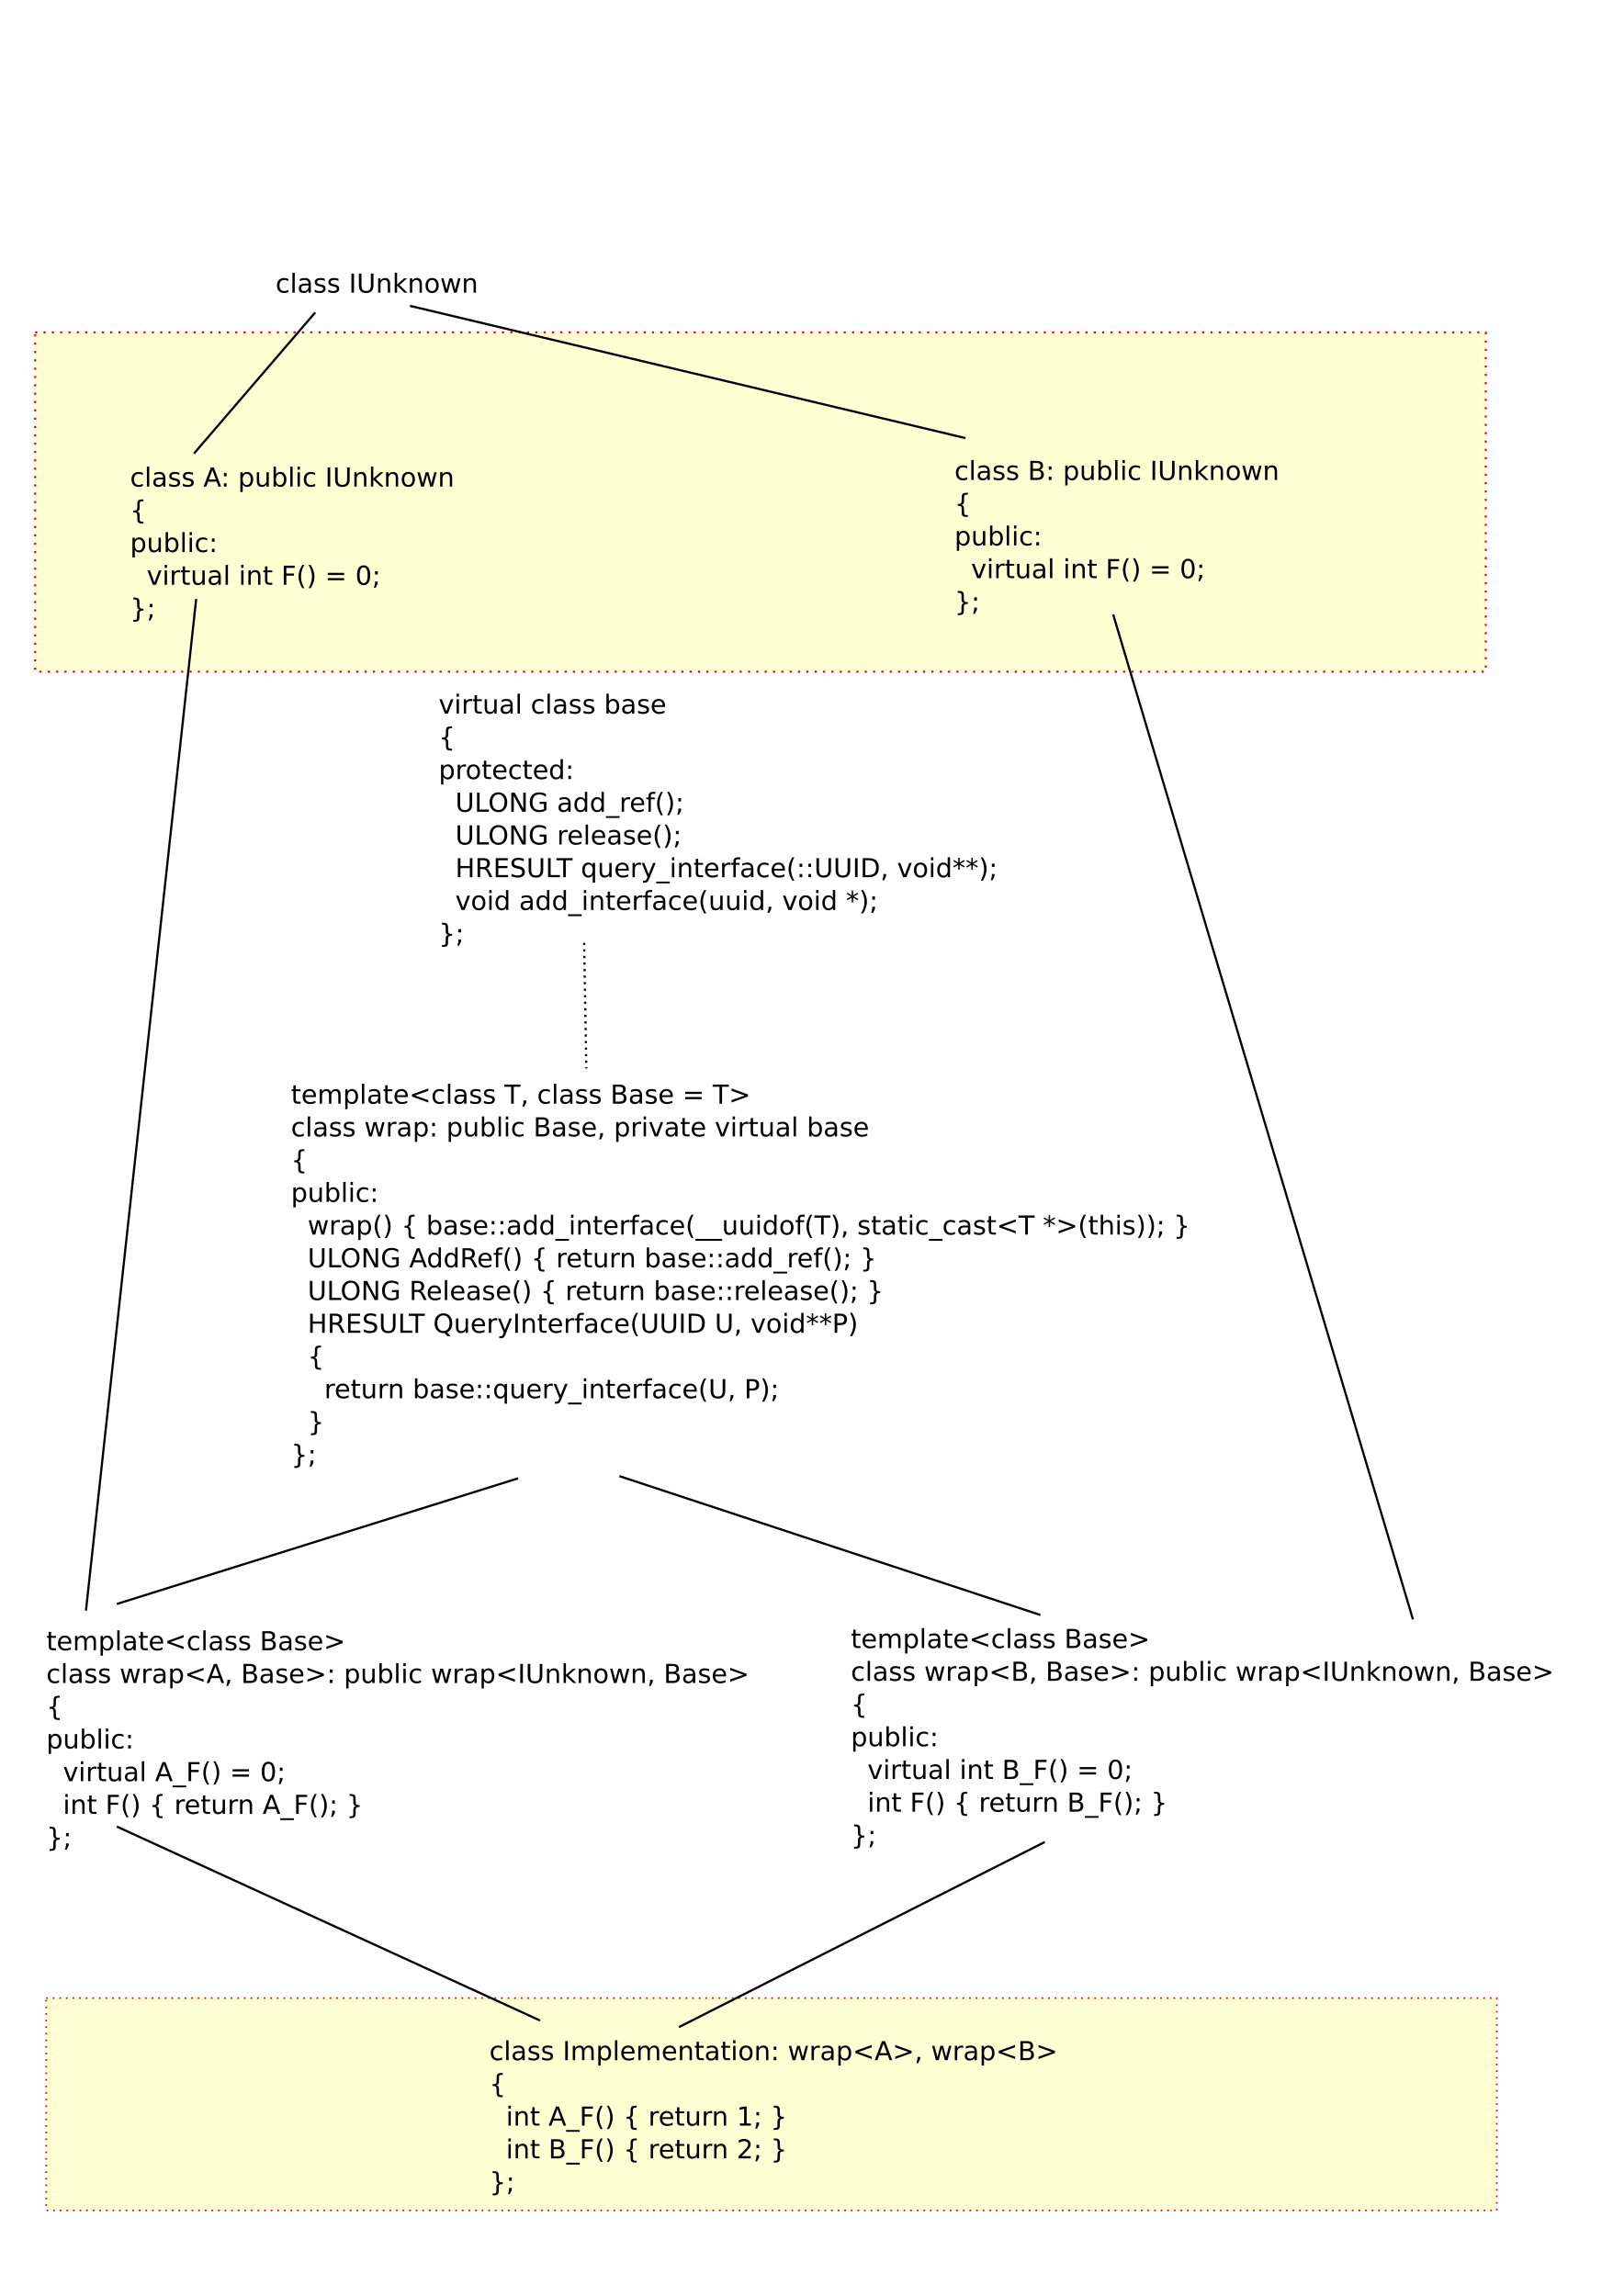
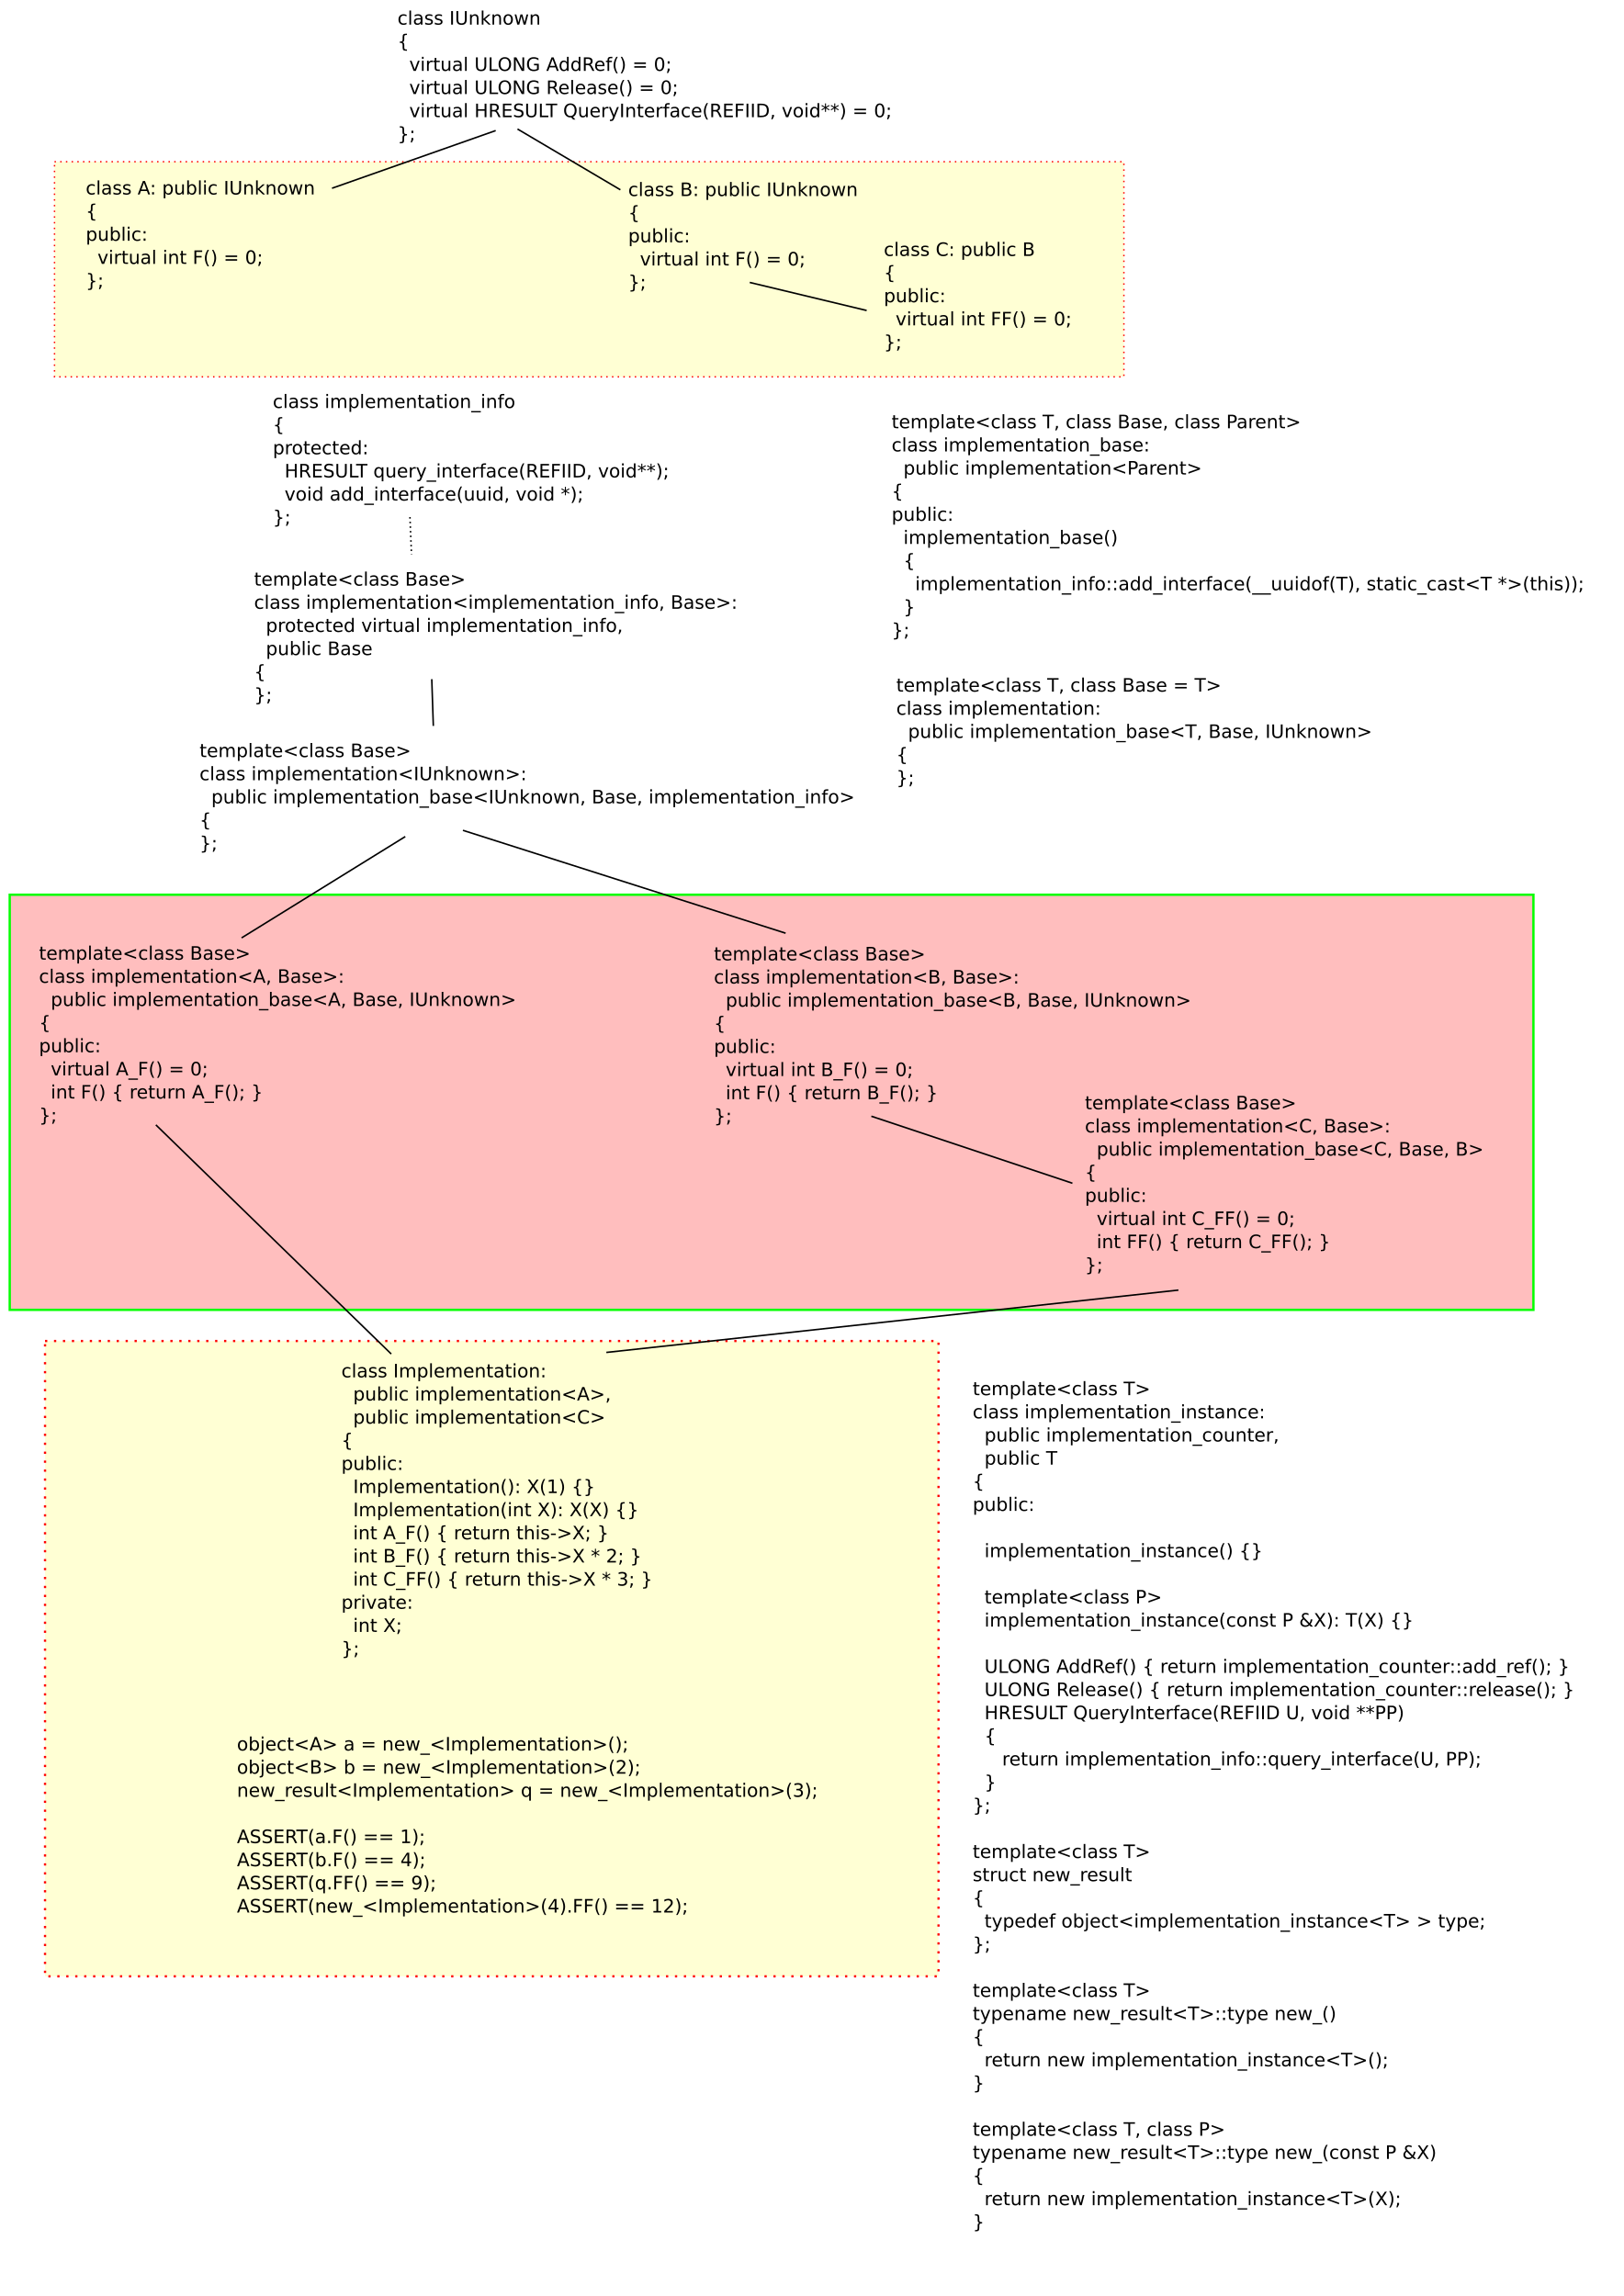
- <svg xmlns="http://www.w3.org/2000/svg" width="744.094" height="1052.362" id="svg2">
+ <svg xmlns="http://www.w3.org/2000/svg" width="1052.362px" height="1488.189px" id="svg2">
  <defs id="defs4" />
  <g id="layer1">
-     <rect style="fill:#ffffd4;fill-opacity:1;stroke:#ff0000;stroke-width:0.955;stroke-miterlimit:4;stroke-dasharray:0.955 2.865;stroke-dashoffset:0;stroke-opacity:1" id="rect2849" width="664.775" height="155.544" x="16.115" y="152.326" />
-     <rect style="fill:#ffffd4;fill-opacity:1;stroke:#ff0000;stroke-width:0.755;stroke-miterlimit:4;stroke-dasharray:0.755 2.266 ;stroke-dashoffset:0;stroke-opacity:1" id="rect3577" width="664.775" height="97.313" x="21.166" y="915.823" />
-     <text xml:space="preserve" style="font-size:12px;font-style:normal;font-weight:normal;fill:#000000;fill-opacity:1;stroke:none;stroke-width:1px;stroke-linecap:butt;stroke-linejoin:miter;stroke-opacity:1;font-family:Bitstream Vera Sans" x="59.599" y="223.027" id="text1306">
-       <tspan id="tspan1308" x="59.599" y="223.027">class A: public IUnknown</tspan>
-       <tspan x="59.599" y="238.027" id="tspan1338">{</tspan>
-       <tspan x="59.599" y="253.027" id="tspan2839">public:</tspan>
-       <tspan x="59.599" y="268.027" id="tspan1378">  virtual int F() = 0;</tspan>
-       <tspan x="59.599" y="283.027" id="tspan1342">};</tspan>
-       <tspan x="59.599" y="298.027" id="tspan1336" />
-       <tspan x="59.599" y="313.027" id="tspan1334" />
+     <rect style="fill:#ffbebe;fill-opacity:1;stroke:#03ff00;stroke-width:1.51;stroke-miterlimit:4;stroke-dasharray:none;stroke-dashoffset:0;stroke-opacity:1" id="rect1391" width="987.452" height="269.068" x="6.299" y="579.932" />
+     <rect style="fill:#ffffd4;fill-opacity:1;stroke:#ff0000;stroke-width:0.923;stroke-miterlimit:4;stroke-dasharray:0.923 2.77 ;stroke-dashoffset:0;stroke-opacity:1" id="rect2849" width="693.019" height="139.439" x="35.328" y="104.82" />
+     <rect style="fill:#ffffd4;fill-opacity:1;stroke:#ff0000;stroke-width:1.45;stroke-miterlimit:4;stroke-dasharray:1.45 4.351 ;stroke-dashoffset:0;stroke-opacity:1" id="rect3577" width="579.031" height="411.804" x="29.188" y="869.189" />
+     <text xml:space="preserve" style="font-size:12px;font-style:normal;font-weight:normal;fill:#000000;fill-opacity:1;stroke:none;stroke-width:1px;stroke-linecap:butt;stroke-linejoin:miter;stroke-opacity:1;font-family:Bitstream Vera Sans" x="55.558" y="126.052" id="text1306">
+       <tspan id="tspan1308" x="55.558" y="126.052">class A: public IUnknown</tspan>
+       <tspan x="55.558" y="141.052" id="tspan1338">{</tspan>
+       <tspan x="55.558" y="156.052" id="tspan2839">public:</tspan>
+       <tspan x="55.558" y="171.052" id="tspan1378">  virtual int F() = 0;</tspan>
+       <tspan x="55.558" y="186.052" id="tspan1342">};</tspan>
+       <tspan x="55.558" y="201.052" id="tspan1336" />
+       <tspan x="55.558" y="216.052" id="tspan1334" />
    </text>
-     <text xml:space="preserve" style="font-size:12px;font-style:normal;font-weight:normal;fill:#000000;fill-opacity:1;stroke:none;stroke-width:1px;stroke-linecap:butt;stroke-linejoin:miter;stroke-opacity:1;font-family:Bitstream Vera Sans" x="437.396" y="219.996" id="text1310">
-       <tspan id="tspan1312" x="437.396" y="219.996">class B: public IUnknown</tspan>
-       <tspan x="437.396" y="234.996" id="tspan1344">{</tspan>
-       <tspan x="437.396" y="249.996" id="tspan2837">public:</tspan>
-       <tspan x="437.396" y="264.996" id="tspan1346">  virtual int F() = 0;</tspan>
-       <tspan x="437.396" y="279.996" id="tspan1348">};</tspan>
+     <text xml:space="preserve" style="font-size:12px;font-style:normal;font-weight:normal;fill:#000000;fill-opacity:1;stroke:none;stroke-width:1px;stroke-linecap:butt;stroke-linejoin:miter;stroke-opacity:1;font-family:Bitstream Vera Sans" x="407.091" y="127.062" id="text1310">
+       <tspan id="tspan1312" x="407.091" y="127.062">class B: public IUnknown</tspan>
+       <tspan x="407.091" y="142.062" id="tspan1344">{</tspan>
+       <tspan x="407.091" y="157.062" id="tspan2837">public:</tspan>
+       <tspan x="407.091" y="172.062" id="tspan1346">  virtual int F() = 0;</tspan>
+       <tspan x="407.091" y="187.062" id="tspan1348">};</tspan>
    </text>
-     <text xml:space="preserve" style="font-size:12px;font-style:normal;font-weight:normal;fill:#000000;fill-opacity:1;stroke:none;stroke-width:1px;stroke-linecap:butt;stroke-linejoin:miter;stroke-opacity:1;font-family:Bitstream Vera Sans" x="126.269" y="134.134" id="text1314">
-       <tspan x="126.269" y="134.134" id="tspan1357">class IUnknown</tspan>
+     <text xml:space="preserve" style="font-size:12px;font-style:normal;font-weight:normal;fill:#000000;fill-opacity:1;stroke:none;stroke-width:1px;stroke-linecap:butt;stroke-linejoin:miter;stroke-opacity:1;font-family:Bitstream Vera Sans" x="257.589" y="15.946" id="text1314">
+       <tspan x="257.589" y="15.946" id="tspan1357">class IUnknown</tspan>
+       <tspan x="257.589" y="30.946" id="tspan1383">{</tspan>
+       <tspan x="257.589" y="45.946" id="tspan1387">  virtual ULONG AddRef() = 0;</tspan>
+       <tspan x="257.589" y="60.946" id="tspan1389">  virtual ULONG Release() = 0;</tspan>
+       <tspan x="257.589" y="75.946" id="tspan1475">  virtual HRESULT QueryInterface(REFIID, void**) = 0;</tspan>
+       <tspan x="257.589" y="90.946" id="tspan1385">};</tspan>
    </text>
-     <path style="fill:none;fill-opacity:0.75;fill-rule:evenodd;stroke:#000000;stroke-width:1px;stroke-linecap:butt;stroke-linejoin:miter;stroke-opacity:1" d="M 88.893,207.875 L 144.452,143.225" id="path1318" />
-     <path style="fill:none;fill-opacity:0.75;fill-rule:evenodd;stroke:#000000;stroke-width:1px;stroke-linecap:butt;stroke-linejoin:miter;stroke-opacity:1" d="M 187.888,140.194 L 442.447,200.804" id="path1320" />
-     <text xml:space="preserve" style="font-size:12px;font-style:normal;font-weight:normal;fill:#000000;fill-opacity:1;stroke:none;stroke-width:1px;stroke-linecap:butt;stroke-linejoin:miter;stroke-opacity:1;font-family:Bitstream Vera Sans" x="21.213" y="756.387" id="text1322">
-       <tspan id="tspan1324" x="21.213" y="756.387">template&lt;class Base&gt;</tspan>
-       <tspan x="21.213" y="771.387" id="tspan5063">class wrap&lt;A, Base&gt;: public wrap&lt;IUnknown, Base&gt;</tspan>
-       <tspan x="21.213" y="786.387" id="tspan1350">{</tspan>
-       <tspan x="21.213" y="801.387" id="tspan1376">public:</tspan>
-       <tspan x="21.213" y="816.387" id="tspan2097">  virtual A_F() = 0;</tspan>
-       <tspan x="21.213" y="831.387" id="tspan1358">  int F() { return A_F(); }</tspan>
-       <tspan x="21.213" y="846.387" id="tspan1352">};</tspan>
+     <path style="fill:none;fill-opacity:0.75;fill-rule:evenodd;stroke:#000000;stroke-width:1px;stroke-linecap:butt;stroke-linejoin:miter;stroke-opacity:1" d="M 215.162,122.012 L 321.229,84.636" id="path1318" />
+     <path style="fill:none;fill-opacity:0.75;fill-rule:evenodd;stroke:#000000;stroke-width:1px;stroke-linecap:butt;stroke-linejoin:miter;stroke-opacity:1" d="M 335.371,83.626 L 402.041,123.022" id="path1320" />
+     <text xml:space="preserve" style="font-size:12px;font-style:normal;font-weight:normal;fill:#000000;fill-opacity:1;stroke:none;stroke-width:1px;stroke-linecap:butt;stroke-linejoin:miter;stroke-opacity:1;font-family:Bitstream Vera Sans" x="25.254" y="622.037" id="text1322">
+       <tspan id="tspan1324" x="25.254" y="622.037">template&lt;class Base&gt;</tspan>
+       <tspan x="25.254" y="637.037" id="tspan5063">class implementation&lt;A, Base&gt;: </tspan>
+       <tspan x="25.254" y="652.037" id="tspan2859">  public implementation_base&lt;A, Base, IUnknown&gt;</tspan>
+       <tspan x="25.254" y="667.037" id="tspan1350">{</tspan>
+       <tspan x="25.254" y="682.037" id="tspan1376">public:</tspan>
+       <tspan x="25.254" y="697.037" id="tspan2097">  virtual A_F() = 0;</tspan>
+       <tspan x="25.254" y="712.037" id="tspan1358">  int F() { return A_F(); }</tspan>
+       <tspan x="25.254" y="727.037" id="tspan1352">};</tspan>
    </text>
-     <path style="fill:none;fill-opacity:0.75;fill-rule:evenodd;stroke:#000000;stroke-width:1px;stroke-linecap:butt;stroke-linejoin:miter;stroke-opacity:1" d="M 89.904,274.545 L 39.396,738.205" id="path1326" />
-     <path style="fill:none;fill-opacity:0.75;fill-rule:evenodd;stroke:#000000;stroke-width:1px;stroke-linecap:butt;stroke-linejoin:miter;stroke-opacity:1" d="M 647.508,742.245 L 510.127,281.616" id="path1328" />
-     <text xml:space="preserve" style="font-size:12px;font-style:normal;font-weight:normal;fill:#000000;fill-opacity:1;stroke:none;stroke-width:1px;stroke-linecap:butt;stroke-linejoin:miter;stroke-opacity:1;font-family:Bitstream Vera Sans" x="389.919" y="755.377" id="text1330">
-       <tspan id="tspan1332" x="389.919" y="755.377">template&lt;class Base&gt;</tspan>
-       <tspan x="389.919" y="770.377" id="tspan5065">class wrap&lt;B, Base&gt;: public wrap&lt;IUnknown, Base&gt;</tspan>
-       <tspan x="389.919" y="785.377" id="tspan1362">{</tspan>
-       <tspan x="389.919" y="800.377" id="tspan1374">public:</tspan>
-       <tspan x="389.919" y="815.377" id="tspan2099">  virtual int B_F() = 0;</tspan>
-       <tspan x="389.919" y="830.377" id="tspan1370">  int F() { return B_F(); }</tspan>
-       <tspan x="389.919" y="845.377" id="tspan1364">};</tspan>
+     <text xml:space="preserve" style="font-size:12px;font-style:normal;font-weight:normal;fill:#000000;fill-opacity:1;stroke:none;stroke-width:1px;stroke-linecap:butt;stroke-linejoin:miter;stroke-opacity:1;font-family:Bitstream Vera Sans" x="703.066" y="719.012" id="text1330">
+       <tspan id="tspan1332" x="703.066" y="719.012">template&lt;class Base&gt;</tspan>
+       <tspan x="703.066" y="734.012" id="tspan5065">class implementation&lt;C, Base&gt;: </tspan>
+       <tspan x="703.066" y="749.012" id="tspan2861">  public implementation_base&lt;C, Base, B&gt;</tspan>
+       <tspan x="703.066" y="764.012" id="tspan1362">{</tspan>
+       <tspan x="703.066" y="779.012" id="tspan1374">public:</tspan>
+       <tspan x="703.066" y="794.012" id="tspan2099">  virtual int C_FF() = 0;</tspan>
+       <tspan x="703.066" y="809.012" id="tspan1370">  int FF() { return C_FF(); }</tspan>
+       <tspan x="703.066" y="824.012" id="tspan1364">};</tspan>
    </text>
-     <text xml:space="preserve" style="font-size:12px;font-style:normal;font-weight:normal;fill:#000000;fill-opacity:1;stroke:none;stroke-width:1px;stroke-linecap:butt;stroke-linejoin:miter;stroke-opacity:1;font-family:Bitstream Vera Sans" x="201.02" y="327.073" id="text1380">
-       <tspan id="tspan1382" x="201.02" y="327.073">virtual class base</tspan>
-       <tspan x="201.02" y="342.073" id="tspan1384">{</tspan>
-       <tspan x="201.02" y="357.073" id="tspan2101">protected:</tspan>
-       <tspan x="201.02" y="372.073" id="tspan1359">  ULONG add_ref();</tspan>
-       <tspan x="201.02" y="387.073" id="tspan1390">  ULONG release();</tspan>
-       <tspan x="201.02" y="402.073" id="tspan2103">  HRESULT query_interface(::UUID, void**);</tspan>
-       <tspan x="201.02" y="417.073" id="tspan1367">  void add_interface(uuid, void *);</tspan>
-       <tspan x="201.02" y="432.073" id="tspan1386">};</tspan>
+     <text xml:space="preserve" style="font-size:12px;font-style:normal;font-weight:normal;fill:#000000;fill-opacity:1;stroke:none;stroke-width:1px;stroke-linecap:butt;stroke-linejoin:miter;stroke-opacity:1;font-family:Bitstream Vera Sans" x="176.777" y="264.443" id="text1380">
+       <tspan id="tspan1382" x="176.777" y="264.443">class implementation_info</tspan>
+       <tspan x="176.777" y="279.443" id="tspan1384">{</tspan>
+       <tspan x="176.777" y="294.443" id="tspan2101">protected:</tspan>
+       <tspan x="176.777" y="309.443" id="tspan2103">  HRESULT query_interface(REFIID, void**);</tspan>
+       <tspan x="176.777" y="324.443" id="tspan1367">  void add_interface(uuid, void *);</tspan>
+       <tspan x="176.777" y="339.443" id="tspan1386">};</tspan>
    </text>
-     <path style="fill:#000000;fill-opacity:1;fill-rule:evenodd;stroke:#000000;stroke-width:1;stroke-linecap:butt;stroke-linejoin:miter;stroke-opacity:1;stroke-miterlimit:4;stroke-dasharray:1,2;stroke-dashoffset:0" d="M 267.69,432.129 L 268.701,489.707" id="path1392" />
-     <text xml:space="preserve" style="font-size:12px;font-style:normal;font-weight:normal;fill:#000000;fill-opacity:1;stroke:none;stroke-width:1px;stroke-linecap:butt;stroke-linejoin:miter;stroke-opacity:1;font-family:Bitstream Vera Sans" x="224.254" y="944.276" id="text4302">
-       <tspan id="tspan4304" x="224.254" y="944.276">class Implementation: wrap&lt;A&gt;, wrap&lt;B&gt;</tspan>
-       <tspan x="224.254" y="959.276" id="tspan4306">{</tspan>
-       <tspan x="224.254" y="974.276" id="tspan4310">  int A_F() { return 1; }</tspan>
-       <tspan x="224.254" y="989.276" id="tspan4312">  int B_F() { return 2; }</tspan>
-       <tspan x="224.254" y="1004.276" id="tspan4308">};</tspan>
+     <path style="fill:#000000;fill-opacity:1;fill-rule:evenodd;stroke:#000000;stroke-width:1;stroke-linecap:butt;stroke-linejoin:miter;stroke-miterlimit:4;stroke-dasharray:1 2 ;stroke-dashoffset:0;stroke-opacity:1" d="M 265.67,335.154 L 266.68,359.398" id="path1392" />
+     <text xml:space="preserve" style="font-size:12px;font-style:normal;font-weight:normal;fill:#000000;fill-opacity:1;stroke:none;stroke-width:1px;stroke-linecap:butt;stroke-linejoin:miter;stroke-opacity:1;font-family:Bitstream Vera Sans" x="221.223" y="892.758" id="text4302">
+       <tspan id="tspan4304" x="221.223" y="892.758">class Implementation:</tspan>
+       <tspan x="221.223" y="907.758" id="tspan2947">  public implementation&lt;A&gt;,</tspan>
+       <tspan x="221.223" y="922.758" id="tspan2949">  public implementation&lt;C&gt;</tspan>
+       <tspan x="221.223" y="937.758" id="tspan2945">{</tspan>
+       <tspan x="221.223" y="952.758" id="tspan1546">public:</tspan>
+       <tspan x="221.223" y="967.758" id="tspan1548">  Implementation(): X(1) {}</tspan>
+       <tspan x="221.223" y="982.758" id="tspan1550">  Implementation(int X): X(X) {}</tspan>
+       <tspan x="221.223" y="997.758" id="tspan4310">  int A_F() { return this-&gt;X; }</tspan>
+       <tspan x="221.223" y="1012.758" id="tspan4312">  int B_F() { return this-&gt;X * 2; }</tspan>
+       <tspan x="221.223" y="1027.758" id="tspan2941">  int C_FF() { return this-&gt;X * 3; }</tspan>
+       <tspan x="221.223" y="1042.758" id="tspan1552">private:</tspan>
+       <tspan x="221.223" y="1057.758" id="tspan1554">  int X;</tspan>
+       <tspan x="221.223" y="1072.758" id="tspan4308">};</tspan>
    </text>
-     <path style="fill:none;fill-opacity:0.75;fill-rule:evenodd;stroke:#000000;stroke-width:1px;stroke-linecap:butt;stroke-linejoin:miter;stroke-opacity:1" d="M 53.538,837.2 L 247.487,926.093" id="path4314" />
-     <path style="fill:none;fill-opacity:0.75;fill-rule:evenodd;stroke:#000000;stroke-width:1px;stroke-linecap:butt;stroke-linejoin:miter;stroke-opacity:1" d="M 478.812,844.271 L 311.127,929.124" id="path4316" />
-     <text xml:space="preserve" style="font-size:12px;font-style:normal;font-weight:normal;fill:#000000;fill-opacity:1;stroke:none;stroke-width:1px;stroke-linecap:butt;stroke-linejoin:miter;stroke-opacity:1;font-family:Bitstream Vera Sans" x="133.34" y="505.87" id="text5031">
-       <tspan x="133.34" y="505.87" id="tspan5049">template&lt;class T, class Base = T&gt;</tspan>
-       <tspan x="133.34" y="520.87" id="tspan5035">class wrap: public Base, private virtual base</tspan>
-       <tspan x="133.34" y="535.87" id="tspan5037">{</tspan>
-       <tspan x="133.34" y="550.87" id="tspan5041">public:</tspan>
-       <tspan x="133.34" y="565.87" id="tspan5043">  wrap() { base::add_interface(__uuidof(T), static_cast&lt;T *&gt;(this)); }</tspan>
-       <tspan x="133.34" y="580.87" id="tspan5051">  ULONG AddRef() { return base::add_ref(); }</tspan>
-       <tspan x="133.34" y="595.87" id="tspan5053">  ULONG Release() { return base::release(); }</tspan>
-       <tspan x="133.34" y="610.87" id="tspan5055">  HRESULT QueryInterface(UUID U, void**P)</tspan>
-       <tspan x="133.34" y="625.87" id="tspan5057">  {</tspan>
-       <tspan x="133.34" y="640.87" id="tspan5061">    return base::query_interface(U, P);</tspan>
-       <tspan x="133.34" y="655.87" id="tspan5059">  }</tspan>
-       <tspan x="133.34" y="670.87" id="tspan5039">};</tspan>
+     <path style="fill:none;fill-opacity:0.75;fill-rule:evenodd;stroke:#000000;stroke-width:1px;stroke-linecap:butt;stroke-linejoin:miter;stroke-opacity:1" d="M 101.015,729.113 L 253.548,877.606" id="path4314" />
+     <path style="fill:none;fill-opacity:0.75;fill-rule:evenodd;stroke:#000000;stroke-width:1px;stroke-linecap:butt;stroke-linejoin:miter;stroke-opacity:1" d="M 763.675,836.19 L 392.949,876.596" id="path4316" />
+     <text xml:space="preserve" style="font-size:12px;font-style:normal;font-weight:normal;fill:#000000;fill-opacity:1;stroke:none;stroke-width:1px;stroke-linecap:butt;stroke-linejoin:miter;stroke-opacity:1;font-family:Bitstream Vera Sans" x="580.838" y="448.291" id="text5031">
+       <tspan x="580.838" y="448.291" id="tspan5049">template&lt;class T, class Base = T&gt;</tspan>
+       <tspan x="580.838" y="463.291" id="tspan5035">class implementation:</tspan>
+       <tspan x="580.838" y="478.291" id="tspan2943">  public implementation_base&lt;T, Base, IUnknown&gt;</tspan>
+       <tspan x="580.838" y="493.291" id="tspan5059">{</tspan>
+       <tspan x="580.838" y="508.291" id="tspan5039">};</tspan>
    </text>
-     <path style="fill:none;fill-opacity:0.75;fill-rule:evenodd;stroke:#000000;stroke-width:1px;stroke-linecap:butt;stroke-linejoin:miter;stroke-opacity:1" d="M 53.538,735.174 L 237.386,677.596" id="path5045" />
-     <path style="fill:none;fill-opacity:0.75;fill-rule:evenodd;stroke:#000000;stroke-width:1px;stroke-linecap:butt;stroke-linejoin:miter;stroke-opacity:1" d="M 283.853,676.585 L 476.792,740.225" id="path5047" />
+     <path style="fill:none;fill-opacity:0.75;fill-rule:evenodd;stroke:#000000;stroke-width:1px;stroke-linecap:butt;stroke-linejoin:miter;stroke-opacity:1" d="M 156.574,607.895 L 262.64,542.235" id="path5045" />
+     <path style="fill:none;fill-opacity:0.75;fill-rule:evenodd;stroke:#000000;stroke-width:1px;stroke-linecap:butt;stroke-linejoin:miter;stroke-opacity:1" d="M 300.015,538.195 L 509.117,604.865" id="path5047" />
+     <text xml:space="preserve" style="font-size:12px;font-style:normal;font-weight:normal;fill:#000000;fill-opacity:1;stroke:none;stroke-width:1px;stroke-linecap:butt;stroke-linejoin:miter;stroke-opacity:1;font-family:Bitstream Vera Sans" x="577.807" y="277.575" id="text2845">
+       <tspan id="tspan2847" x="577.807" y="277.575">template&lt;class T, class Base, class Parent&gt;</tspan>
+       <tspan x="577.807" y="292.575" id="tspan2849">class implementation_base:</tspan>
+       <tspan x="577.807" y="307.575" id="tspan2951">  public implementation&lt;Parent&gt;</tspan>
+       <tspan x="577.807" y="322.575" id="tspan2851">{</tspan>
+       <tspan x="577.807" y="337.575" id="tspan2855">public:</tspan>
+       <tspan x="577.807" y="352.575" id="tspan2857">  implementation_base() </tspan>
+       <tspan x="577.807" y="367.575" id="tspan2897">  { </tspan>
+       <tspan x="577.807" y="382.575" id="tspan2899">    implementation_info::add_interface(__uuidof(T), static_cast&lt;T *&gt;(this));</tspan>
+       <tspan x="577.807" y="397.575" id="tspan2901">  }</tspan>
+       <tspan x="577.807" y="412.575" id="tspan2853">};</tspan>
+     </text>
+     <path style="fill:none;fill-opacity:0.75;fill-rule:evenodd;stroke:#000000;stroke-width:1px;stroke-linecap:butt;stroke-linejoin:miter;stroke-opacity:1" d="M 280.822,470.514 L 279.812,440.21" id="path2863" />
+     <text xml:space="preserve" style="font-size:12px;font-style:normal;font-weight:normal;fill:#000000;fill-opacity:1;stroke:none;stroke-width:1px;stroke-linecap:butt;stroke-linejoin:miter;stroke-opacity:1;font-family:Bitstream Vera Sans" x="129.3" y="490.717" id="text2871">
+       <tspan id="tspan2873" x="129.3" y="490.717">template&lt;class Base&gt;</tspan>
+       <tspan x="129.3" y="505.717" id="tspan2875">class implementation&lt;IUnknown&gt;: </tspan>
+       <tspan x="129.3" y="520.717" id="tspan2881">  public implementation_base&lt;IUnknown, Base, implementation_info&gt;</tspan>
+       <tspan x="129.3" y="535.717" id="tspan2877">{</tspan>
+       <tspan x="129.3" y="550.717" id="tspan2879">};</tspan>
+     </text>
+     <text xml:space="preserve" style="font-size:12px;font-style:normal;font-weight:normal;fill:#000000;fill-opacity:1;stroke:none;stroke-width:1px;stroke-linecap:butt;stroke-linejoin:miter;stroke-opacity:1;font-family:Bitstream Vera Sans" x="164.655" y="379.601" id="text2883">
+       <tspan id="tspan2885" x="164.655" y="379.601">template&lt;class Base&gt;</tspan>
+       <tspan x="164.655" y="394.601" id="tspan2887">class implementation&lt;implementation_info, Base&gt;: </tspan>
+       <tspan x="164.655" y="409.601" id="tspan2891">  protected virtual implementation_info,</tspan>
+       <tspan x="164.655" y="424.601" id="tspan1485">  public Base</tspan>
+       <tspan x="164.655" y="439.601" id="tspan2893">{</tspan>
+       <tspan x="164.655" y="454.601" id="tspan2895">};</tspan>
+     </text>
+     <text xml:space="preserve" style="font-size:12px;font-style:normal;font-weight:normal;fill:#000000;fill-opacity:1;stroke:none;stroke-width:1px;stroke-linecap:butt;stroke-linejoin:miter;stroke-opacity:1;font-family:Bitstream Vera Sans" x="572.757" y="165.899" id="text2903">
+       <tspan id="tspan2905" x="572.757" y="165.899">class C: public B</tspan>
+       <tspan x="572.757" y="180.899" id="tspan2907">{</tspan>
+       <tspan x="572.757" y="195.899" id="tspan2911">public:</tspan>
+       <tspan x="572.757" y="210.899" id="tspan2913">  virtual int FF() = 0;</tspan>
+       <tspan x="572.757" y="225.899" id="tspan2909">};</tspan>
+     </text>
+     <path style="fill:none;fill-opacity:0.75;fill-rule:evenodd;stroke:#000000;stroke-width:1px;stroke-linecap:butt;stroke-linejoin:miter;stroke-opacity:1" d="M 485.883,183.072 L 561.645,201.255" id="path2915" />
+     <text xml:space="preserve" style="font-size:12px;font-style:normal;font-weight:normal;fill:#000000;fill-opacity:1;stroke:none;stroke-width:1px;stroke-linecap:butt;stroke-linejoin:miter;stroke-opacity:1;font-family:Bitstream Vera Sans" x="462.65" y="622.488" id="text2917">
+       <tspan id="tspan2919" x="462.65" y="622.488">template&lt;class Base&gt;</tspan>
+       <tspan x="462.65" y="637.488" id="tspan2923">class implementation&lt;B, Base&gt;:</tspan>
+       <tspan x="462.65" y="652.488" id="tspan2925">  public implementation_base&lt;B, Base, IUnknown&gt;</tspan>
+       <tspan x="462.65" y="667.488" id="tspan2927">{</tspan>
+       <tspan x="462.65" y="682.488" id="tspan2931">public:</tspan>
+       <tspan x="462.65" y="697.488" id="tspan2933">  virtual int B_F() = 0;</tspan>
+       <tspan x="462.65" y="712.488" id="tspan2935">  int F() { return B_F(); }</tspan>
+       <tspan x="462.65" y="727.488" id="tspan2929">};</tspan>
+     </text>
+     <path style="fill:none;fill-opacity:0.75;fill-rule:evenodd;stroke:#000000;stroke-width:1px;stroke-linecap:butt;stroke-linejoin:miter;stroke-opacity:1" d="M 564.675,723.503 L 694.985,766.94" id="path2937" />
+     <text xml:space="preserve" style="font-size:12px;font-style:normal;font-weight:normal;fill:#000000;fill-opacity:1;stroke:none;stroke-width:1px;stroke-linecap:butt;stroke-linejoin:miter;stroke-opacity:1;font-family:Bitstream Vera Sans" x="630.335" y="904.321" id="text1468">
+       <tspan id="tspan1470" x="630.335" y="904.321">template&lt;class T&gt;</tspan>
+       <tspan x="630.335" y="919.321" id="tspan1481">class implementation_instance:</tspan>
+       <tspan x="630.335" y="934.321" id="tspan1487">  public implementation_counter,</tspan>
+       <tspan x="630.335" y="949.321" id="tspan1489">  public T</tspan>
+       <tspan x="630.335" y="964.321" id="tspan1484">{</tspan>
+       <tspan x="630.335" y="979.321" id="tspan1490">public:</tspan>
+       <tspan x="630.335" y="994.321" id="tspan1500" />
+       <tspan x="630.335" y="1009.321" id="tspan1492">  implementation_instance() {}</tspan>
+       <tspan x="630.335" y="1024.321" id="tspan1502" />
+       <tspan x="630.335" y="1039.321" id="tspan1496">  template&lt;class P&gt;</tspan>
+       <tspan x="630.335" y="1054.321" id="tspan1494">  implementation_instance(const P &amp;X): T(X) {}</tspan>
+       <tspan x="630.335" y="1069.321" id="tspan1498" />
+       <tspan x="630.335" y="1084.321" id="tspan1504">  ULONG AddRef() { return implementation_counter::add_ref(); }</tspan>
+       <tspan x="630.335" y="1099.321" id="tspan1506">  ULONG Release() { return implementation_counter::release(); }</tspan>
+       <tspan x="630.335" y="1114.321" id="tspan1508">  HRESULT QueryInterface(REFIID U, void **PP)</tspan>
+       <tspan x="630.335" y="1129.321" id="tspan1510">  { </tspan>
+       <tspan x="630.335" y="1144.321" id="tspan1512">     return implementation_info::query_interface(U, PP); </tspan>
+       <tspan x="630.335" y="1159.321" id="tspan1514">  }</tspan>
+       <tspan x="630.335" y="1174.321" id="tspan1486">};</tspan>
+       <tspan x="630.335" y="1189.321" id="tspan1528" />
+       <tspan x="630.335" y="1204.321" id="tspan1530">template&lt;class T&gt;</tspan>
+       <tspan x="630.335" y="1219.321" id="tspan1532">struct new_result</tspan>
+       <tspan x="630.335" y="1234.321" id="tspan1534">{</tspan>
+       <tspan x="630.335" y="1249.321" id="tspan1538">  typedef object&lt;implementation_instance&lt;T&gt; &gt; type;</tspan>
+       <tspan x="630.335" y="1264.321" id="tspan1536">};</tspan>
+       <tspan x="630.335" y="1279.321" id="tspan1488" />
+       <tspan x="630.335" y="1294.321" id="tspan1480">template&lt;class T&gt;</tspan>
+       <tspan x="630.335" y="1309.321" id="tspan1472">typename new_result&lt;T&gt;::type new_()</tspan>
+       <tspan x="630.335" y="1324.321" id="tspan1474">{</tspan>
+       <tspan x="630.335" y="1339.321" id="tspan1478">  return new implementation_instance&lt;T&gt;();</tspan>
+       <tspan x="630.335" y="1354.321" id="tspan1476">}</tspan>
+       <tspan x="630.335" y="1369.321" id="tspan1516" />
+       <tspan x="630.335" y="1384.321" id="tspan1518">template&lt;class T, class P&gt;</tspan>
+       <tspan x="630.335" y="1399.321" id="tspan1520">typename new_result&lt;T&gt;::type new_(const P &amp;X)</tspan>
+       <tspan x="630.335" y="1414.321" id="tspan1522">{</tspan>
+       <tspan x="630.335" y="1429.321" id="tspan1526">  return new implementation_instance&lt;T&gt;(X);</tspan>
+       <tspan x="630.335" y="1444.321" id="tspan1524">}</tspan>
+     </text>
+     <text xml:space="preserve" style="font-size:12px;font-style:normal;font-weight:normal;fill:#000000;fill-opacity:1;stroke:none;stroke-width:1px;stroke-linecap:butt;stroke-linejoin:miter;stroke-opacity:1;font-family:Bitstream Vera Sans" x="153.543" y="1134.636" id="text1540">
+       <tspan id="tspan1542" x="153.543" y="1134.636">object&lt;A&gt; a = new_&lt;Implementation&gt;();</tspan>
+       <tspan x="153.543" y="1149.636" id="tspan1544">object&lt;B&gt; b = new_&lt;Implementation&gt;(2);</tspan>
+       <tspan x="153.543" y="1164.636" id="tspan1493">new_result&lt;Implementation&gt; q = new_&lt;Implementation&gt;(3);</tspan>
+       <tspan x="153.543" y="1179.636" id="tspan1467" />
+       <tspan x="153.543" y="1194.636" id="tspan1469">ASSERT(a.F() == 1);</tspan>
+       <tspan x="153.543" y="1209.636" id="tspan1471">ASSERT(b.F() == 4);</tspan>
+       <tspan x="153.543" y="1224.636" id="tspan1495">ASSERT(q.FF() == 9);</tspan>
+       <tspan x="153.543" y="1239.636" id="tspan1473">ASSERT(new_&lt;Implementation&gt;(4).FF() == 12);</tspan>
+     </text>
  </g>
</svg>
